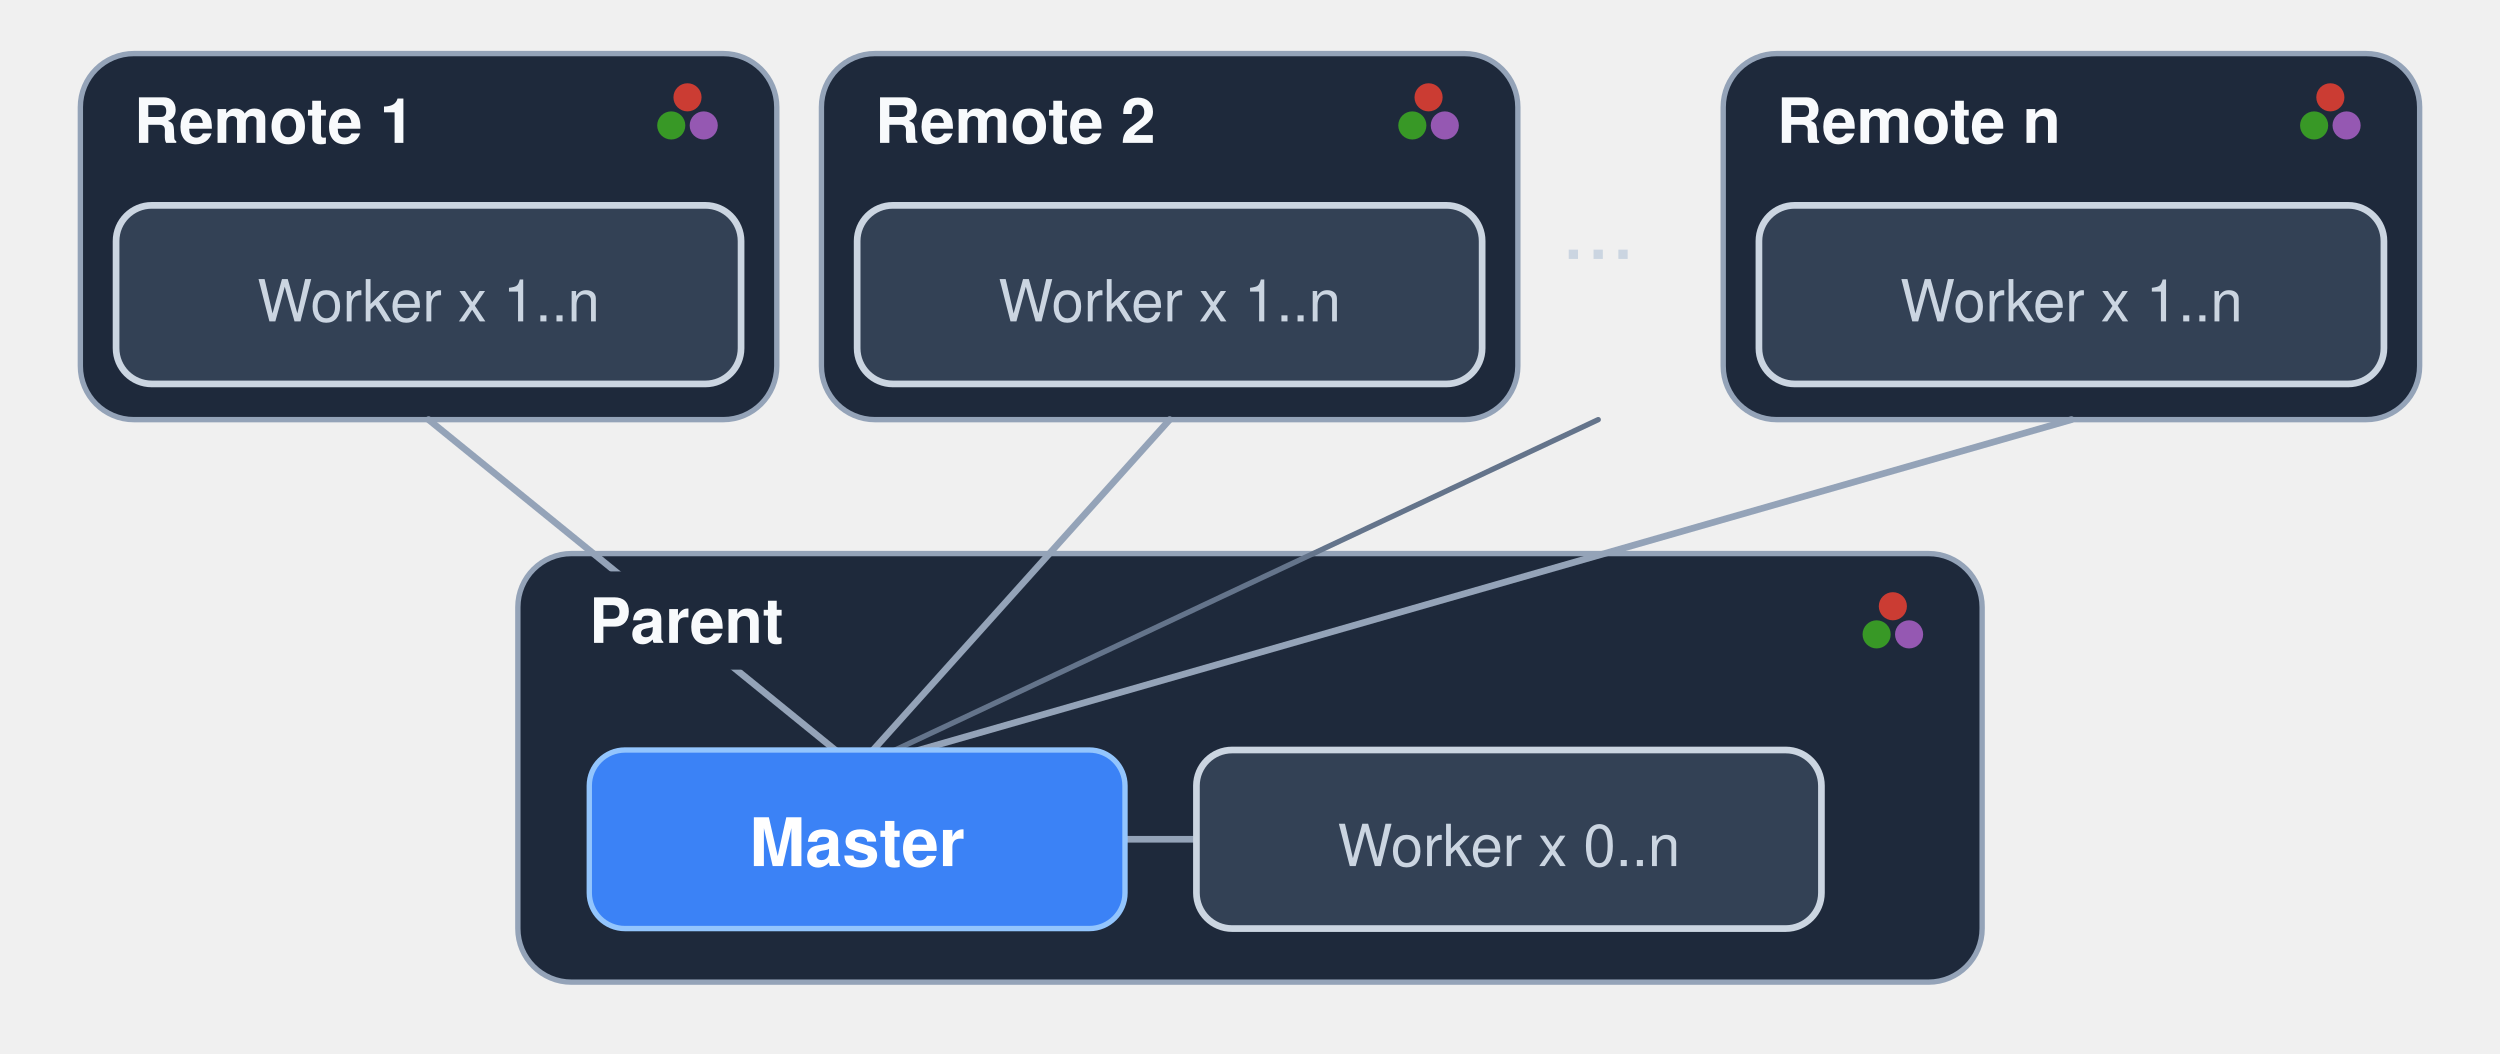
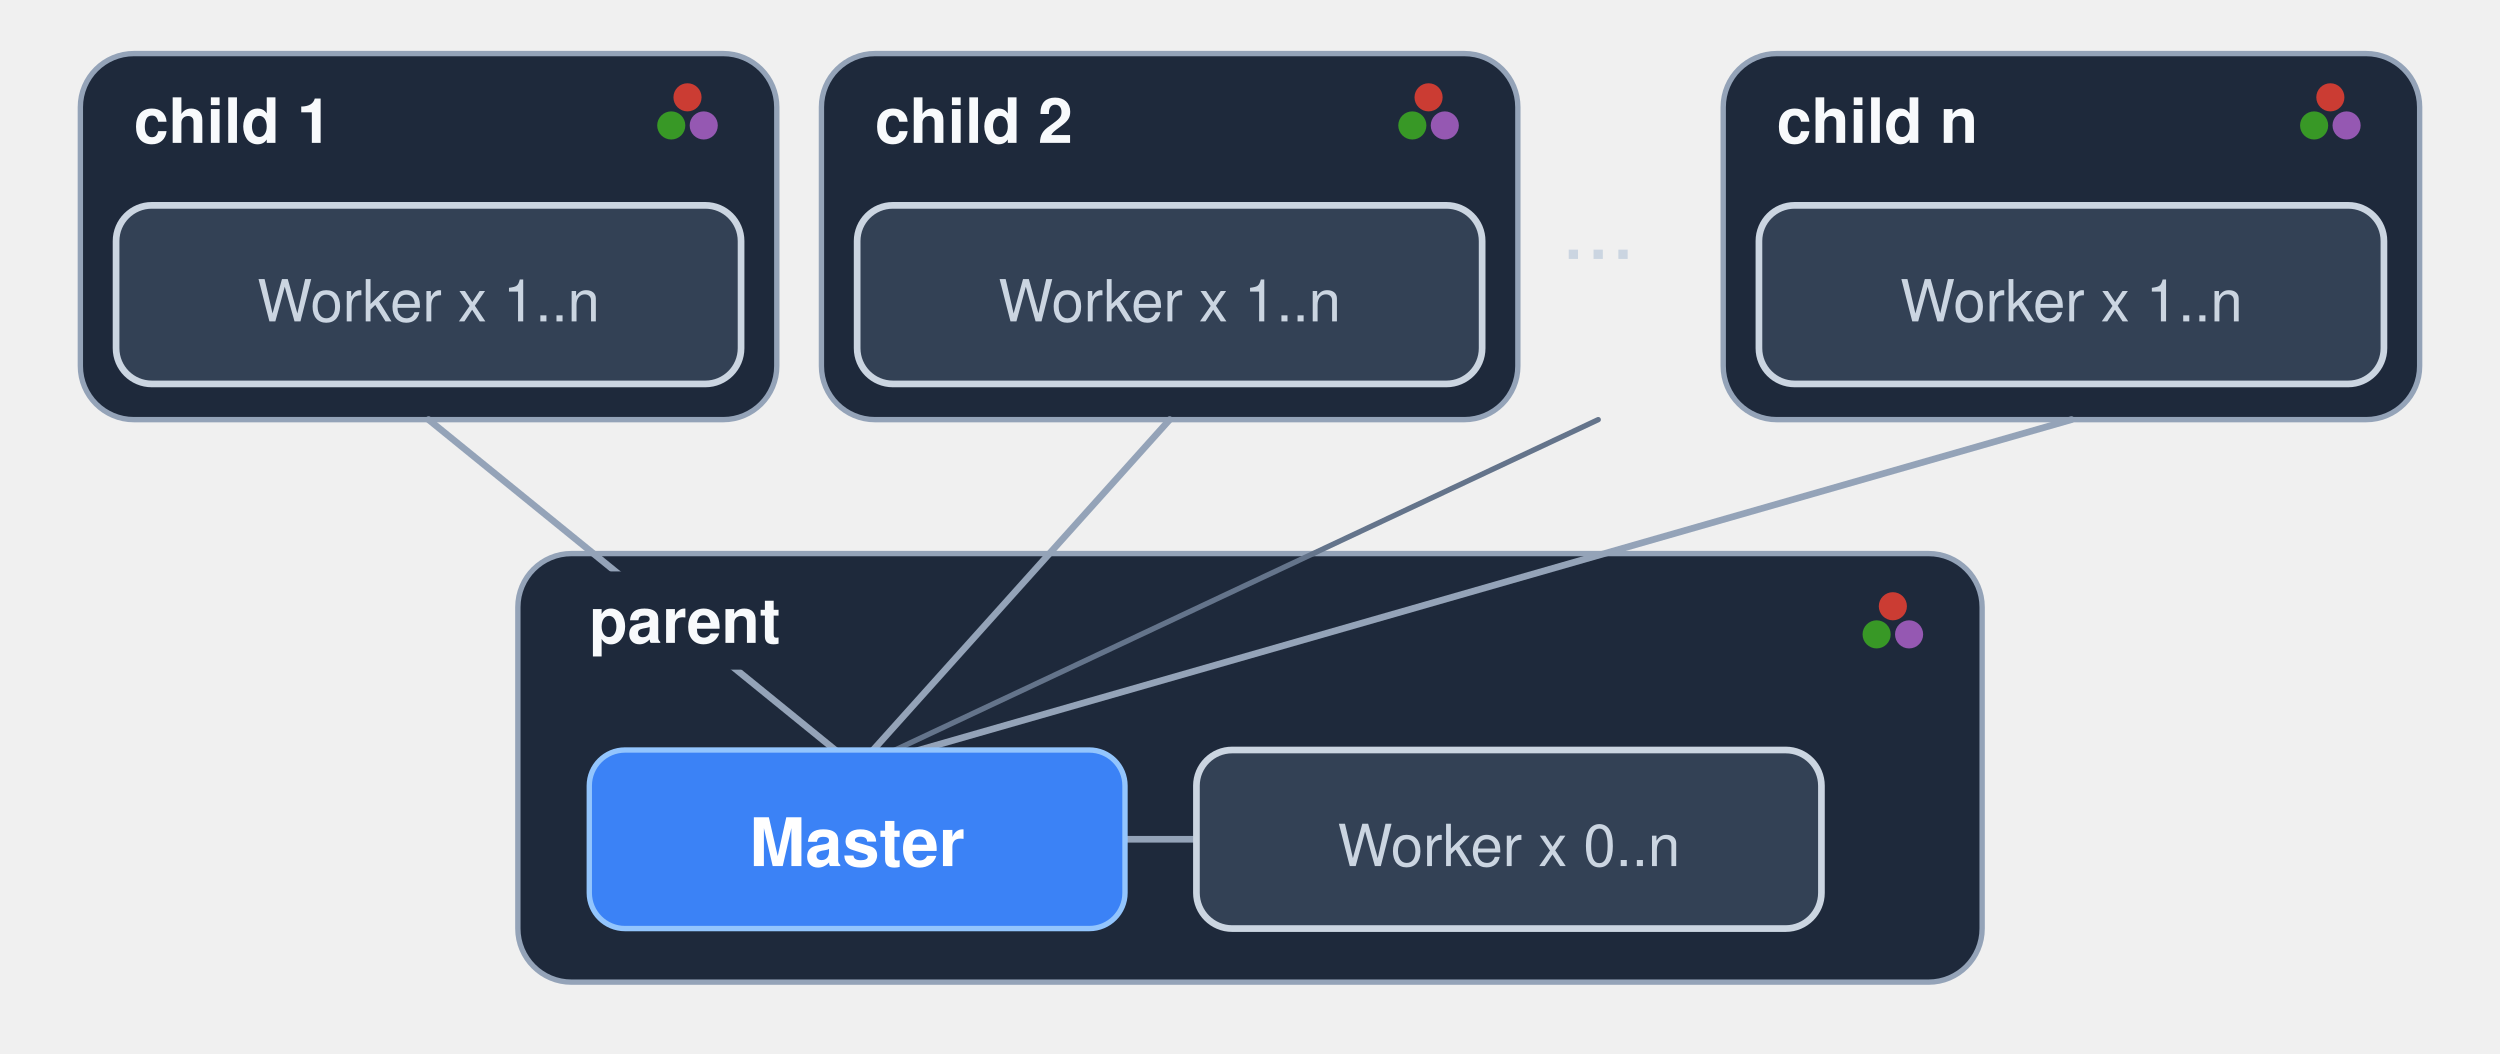
<svg xmlns="http://www.w3.org/2000/svg" viewBox="0 0 560 236" width="560" height="236">
  <defs>
    <style>
      .box { fill: #334155; stroke: #cbd5e1; stroke-width: 1.5; }
      .link { fill: none; stroke: #94a3b8; stroke-width: 1.5; stroke-linecap: round; }
      .link-more { fill: none; stroke: #64748b; stroke-width: 1.2; stroke-linecap: round; }
      .cluster { fill: #1e293b; stroke: #94a3b8; stroke-width: 1.2; }
      .master { fill: #3b82f6; stroke: #93c5fd; stroke-width: 1.2; }
      .t { font-family: 'Helvetica Neue', Helvetica, Arial, sans-serif; fill: #f8fafc; }
      .t-sub { font-family: 'Helvetica Neue', Helvetica, Arial, sans-serif; fill: #cbd5e1; }
      .t-on { font-family: 'Helvetica Neue', Helvetica, Arial, sans-serif; fill: #ffffff; }
      .halo { fill: #1e293b; }
    </style>
    <g id="dark-juliadot">
      <circle cx="0" cy="-4.2" r="3.15" fill="#cb3c33" />
      <circle cx="-3.637" cy="2.1" r="3.15" fill="#389826" />
      <circle cx="3.637" cy="2.1" r="3.15" fill="#9558b2" />
    </g>
    <g id="dark-worker">
      <rect class="box" width="140" height="40" rx="8" />
    </g>
  </defs>
  <g transform="translate(18,12)">
    <rect class="cluster" width="156" height="82" rx="12" />
-     <text class="t" x="12" y="20" font-size="14" font-weight="600">Remote 1</text>
+     <text class="t" x="12" y="20" font-size="14" font-weight="600">child 1</text>
    <use href="#dark-juliadot" x="136" y="14" />
    <use href="#dark-worker" x="8" y="34" />
    <text class="t-sub" x="78" y="60" text-anchor="middle" font-size="13">Worker x 1..n</text>
  </g>
  <g transform="translate(184,12)">
    <rect class="cluster" width="156" height="82" rx="12" />
-     <text class="t" x="12" y="20" font-size="14" font-weight="600">Remote 2</text>
+     <text class="t" x="12" y="20" font-size="14" font-weight="600">child 2</text>
    <use href="#dark-juliadot" x="136" y="14" />
    <use href="#dark-worker" x="8" y="34" />
    <text class="t-sub" x="78" y="60" text-anchor="middle" font-size="13">Worker x 1..n</text>
  </g>
  <text class="t-sub" x="358" y="58" text-anchor="middle" font-size="20">...</text>
  <g transform="translate(386,12)">
    <rect class="cluster" width="156" height="82" rx="12" />
-     <text class="t" x="12" y="20" font-size="14" font-weight="600">Remote n</text>
+     <text class="t" x="12" y="20" font-size="14" font-weight="600">child n</text>
    <use href="#dark-juliadot" x="136" y="14" />
    <use href="#dark-worker" x="8" y="34" />
    <text class="t-sub" x="78" y="60" text-anchor="middle" font-size="13">Worker x 1..n</text>
  </g>
  <g id="dark-parent">
    <rect class="cluster" x="116" y="124" width="328" height="96" rx="12" />
    <path class="link" d="M192,172 L96,94" />
    <path class="link" d="M192,172 L262,94" />
    <path class="link-more" d="M192,172 L358,94" />
    <path class="link" d="M192,172 L464,94" />
    <path class="link" d="M252,188 L268,188" />
    <rect class="halo" x="122" y="128" width="76" height="22" />
-     <text class="t" x="132" y="144" font-size="14" font-weight="600">Parent</text>
+     <text class="t" x="132" y="144" font-size="14" font-weight="600">parent</text>
    <use href="#dark-juliadot" x="424" y="140" />
    <rect class="master" x="132" y="168" width="120" height="40" rx="8" />
    <text class="t-on" x="192" y="194" text-anchor="middle" font-size="15" font-weight="700">Master</text>
    <use href="#dark-worker" x="268" y="168" />
    <text class="t-sub" x="338" y="194" text-anchor="middle" font-size="13">Worker x 0..n</text>
  </g>
</svg>
